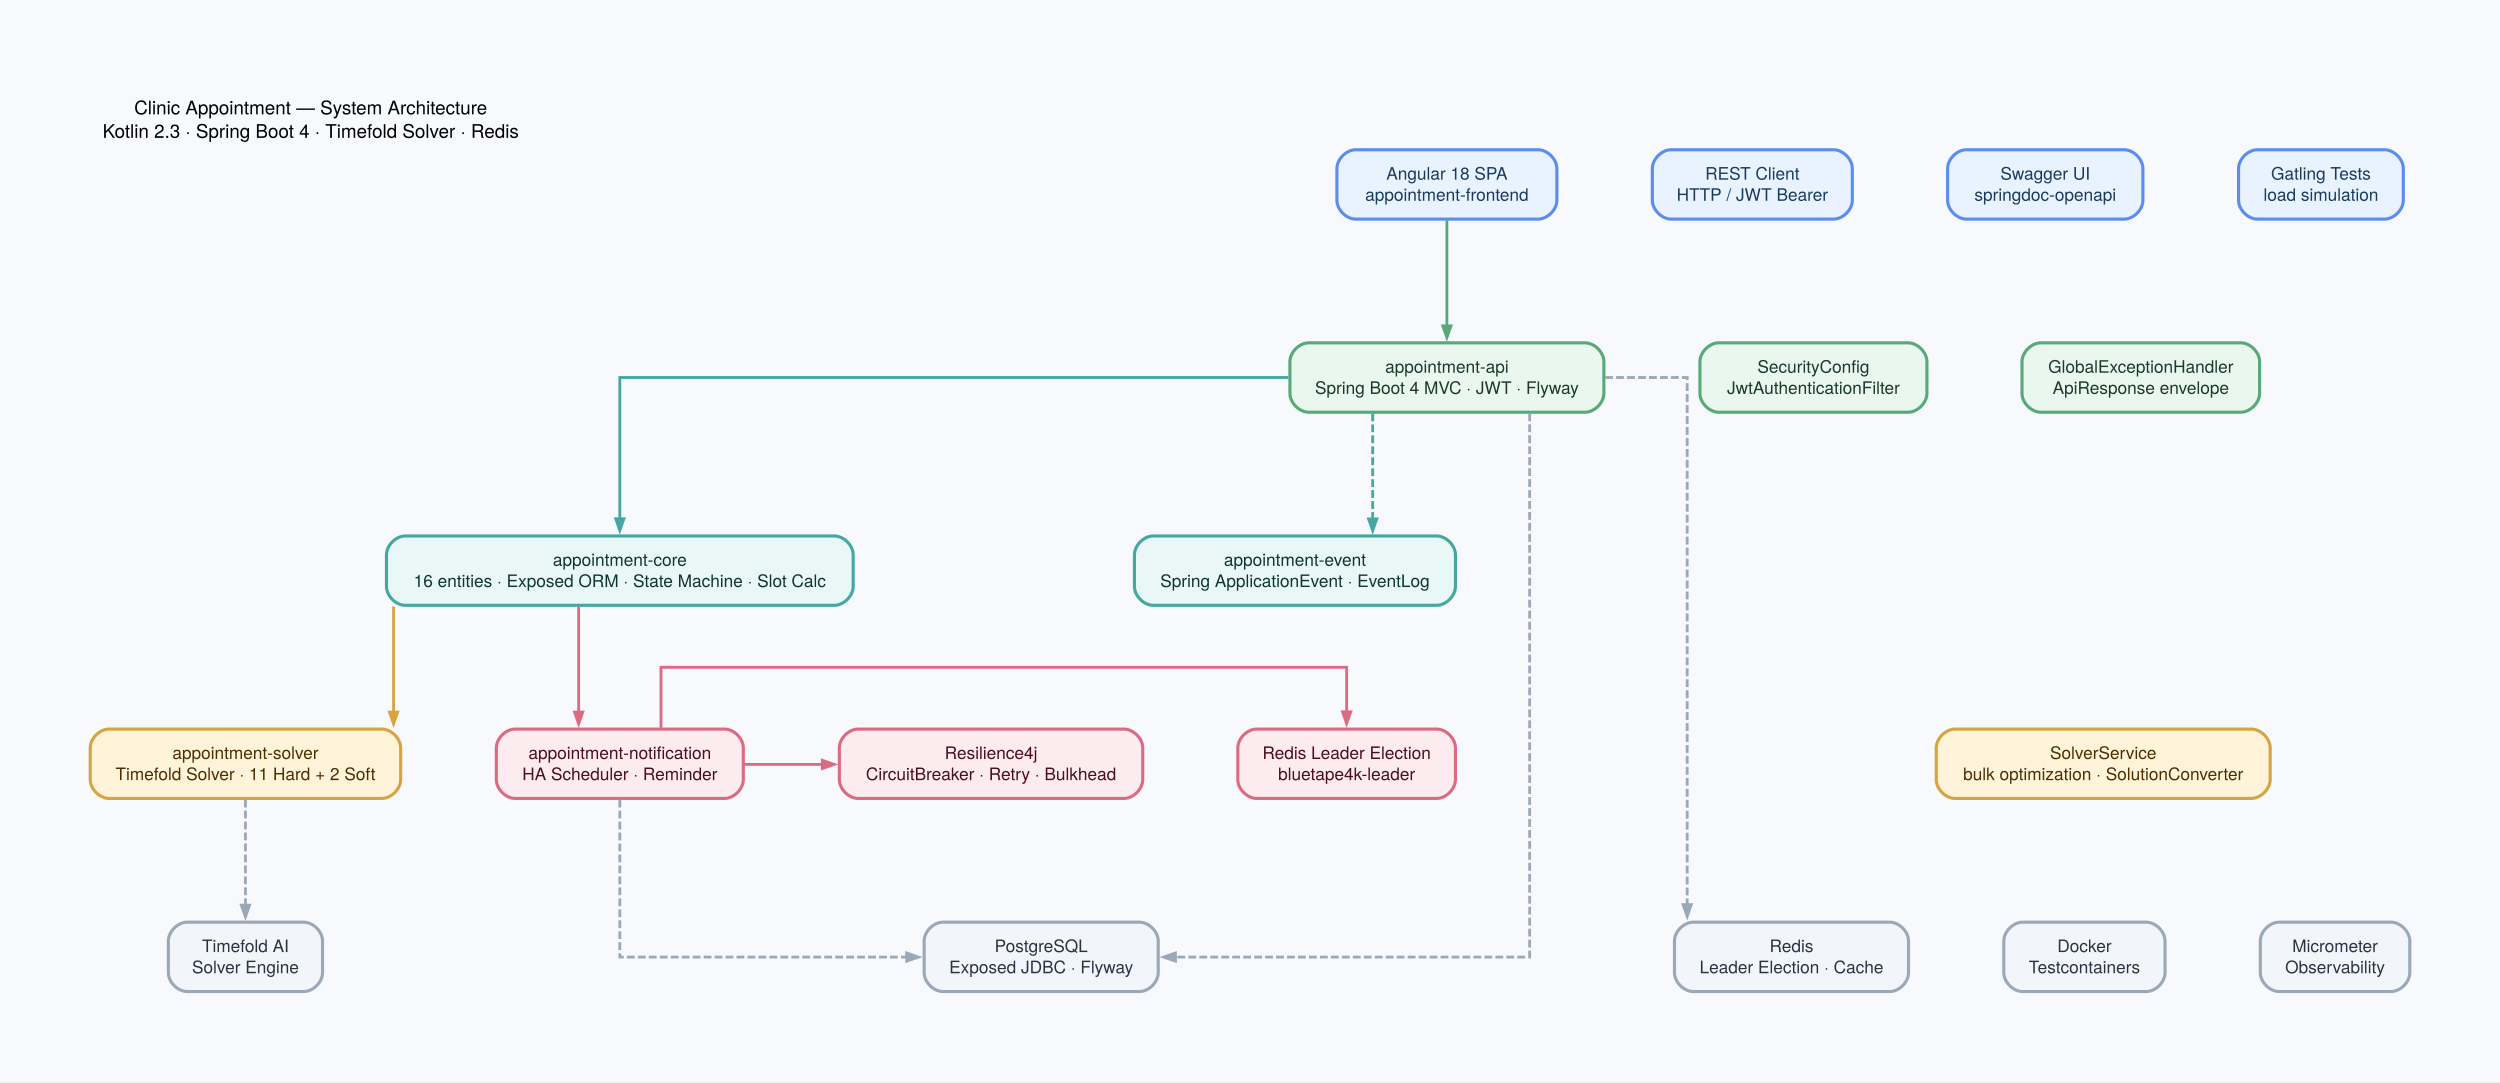
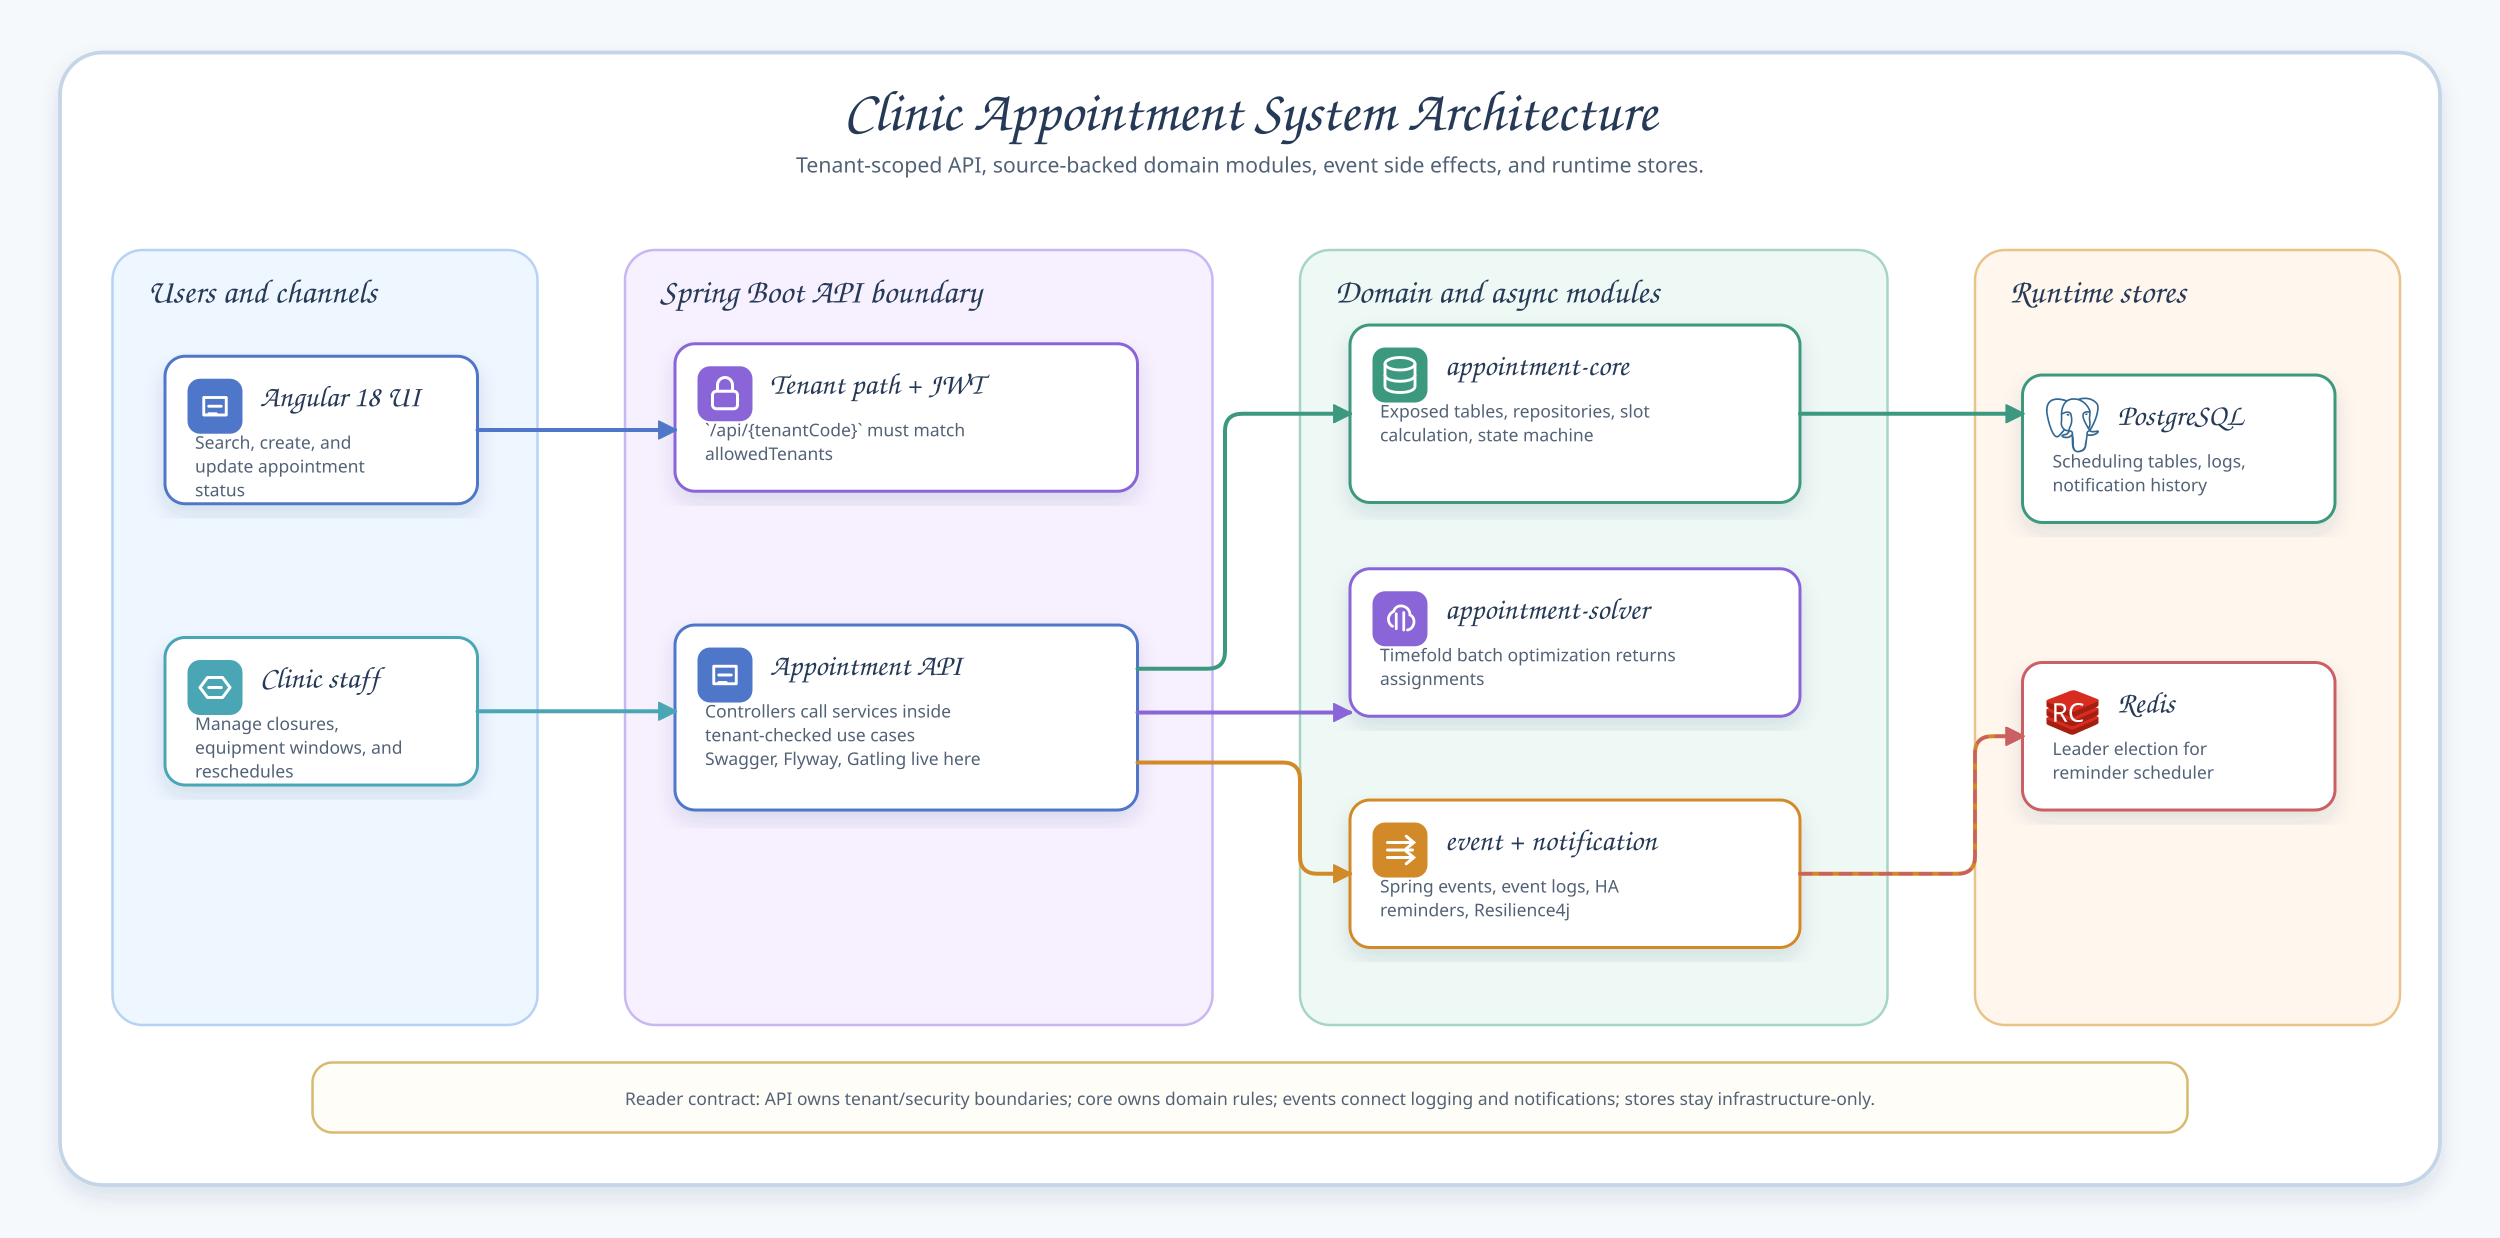
- <svg xmlns="http://www.w3.org/2000/svg" width="1596pt" height="691pt" viewBox="0.00 0.00 1596.00 691.00">
-   <g id="graph0" class="graph" transform="scale(1 1) rotate(0) translate(57.6 633)">
-     <polygon fill="#f7f9fc" stroke="none" points="-57.6,57.6 -57.6,-633 1538.4,-633 1538.4,57.6 -57.6,57.6" />
-     <text xml:space="preserve" text-anchor="middle" x="140.75" y="-560" font-family="Helvetica Neue" font-size="12.00">Clinic Appointment — System Architecture</text>
-     <text xml:space="preserve" text-anchor="middle" x="140.75" y="-545" font-family="Helvetica Neue" font-size="12.00">Kotlin 2.3 · Spring Boot 4 · Timefold Solver · Redis</text>
-     <g id="node1" class="node">
-       <path fill="#e8f3ff" stroke="#5b8def" stroke-width="2" d="M924.31,-537.4C924.31,-537.4 807.88,-537.4 807.88,-537.4 801.88,-537.4 795.88,-531.4 795.88,-525.4 795.88,-525.4 795.88,-505.12 795.88,-505.12 795.88,-499.12 801.88,-493.12 807.88,-493.12 807.88,-493.12 924.31,-493.12 924.31,-493.12 930.31,-493.12 936.31,-499.12 936.31,-505.12 936.31,-505.12 936.31,-525.4 936.31,-525.4 936.31,-531.4 930.31,-537.4 924.31,-537.4" />
-       <text xml:space="preserve" text-anchor="middle" x="866.09" y="-518.31" font-family="Helvetica Neue" font-size="11.00" fill="#1a3a5c">Angular 18 SPA</text>
-       <text xml:space="preserve" text-anchor="middle" x="866.09" y="-504.81" font-family="Helvetica Neue" font-size="11.00" fill="#1a3a5c">appointment-frontend</text>
-     </g>
-     <g id="node5" class="node">
-       <path fill="#eaf7ef" stroke="#58a978" stroke-width="2" d="M954.31,-414.12C954.31,-414.12 777.88,-414.12 777.88,-414.12 771.88,-414.12 765.88,-408.12 765.88,-402.12 765.88,-402.12 765.88,-381.84 765.88,-381.84 765.88,-375.84 771.88,-369.84 777.88,-369.84 777.88,-369.84 954.31,-369.84 954.31,-369.84 960.31,-369.84 966.31,-375.84 966.31,-381.84 966.31,-381.84 966.31,-402.12 966.31,-402.12 966.31,-408.12 960.31,-414.12 954.31,-414.12" />
-       <text xml:space="preserve" text-anchor="middle" x="866.09" y="-395.03" font-family="Helvetica Neue" font-size="11.00" fill="#1a3a26">appointment-api</text>
-       <text xml:space="preserve" text-anchor="middle" x="866.09" y="-381.53" font-family="Helvetica Neue" font-size="11.00" fill="#1a3a26">Spring Boot 4 MVC · JWT · Flyway</text>
-     </g>
-     <g id="edge1" class="edge">
-       <path fill="none" stroke="#58a978" stroke-width="1.8" d="M866.09,-492.36C866.09,-492.36 866.09,-424.98 866.09,-424.98" />
-       <polygon fill="#58a978" stroke="#58a978" stroke-width="1.8" points="868.72,-424.98 866.09,-417.48 863.47,-424.98 868.72,-424.98" />
-     </g>
-     <g id="node2" class="node">
-       <path fill="#e8f3ff" stroke="#5b8def" stroke-width="2" d="M1112.93,-537.4C1112.93,-537.4 1009.25,-537.4 1009.25,-537.4 1003.25,-537.4 997.25,-531.4 997.25,-525.4 997.25,-525.4 997.25,-505.12 997.25,-505.12 997.25,-499.12 1003.25,-493.12 1009.25,-493.12 1009.25,-493.12 1112.93,-493.12 1112.93,-493.12 1118.93,-493.12 1124.93,-499.12 1124.93,-505.12 1124.93,-505.12 1124.93,-525.4 1124.93,-525.4 1124.93,-531.4 1118.93,-537.4 1112.93,-537.4" />
-       <text xml:space="preserve" text-anchor="middle" x="1061.09" y="-518.31" font-family="Helvetica Neue" font-size="11.00" fill="#1a3a5c">REST Client</text>
-       <text xml:space="preserve" text-anchor="middle" x="1061.09" y="-504.81" font-family="Helvetica Neue" font-size="11.00" fill="#1a3a5c">HTTP / JWT Bearer</text>
-     </g>
-     <g id="node3" class="node">
-       <path fill="#e8f3ff" stroke="#5b8def" stroke-width="2" d="M1298.43,-537.4C1298.43,-537.4 1197.75,-537.4 1197.75,-537.4 1191.75,-537.4 1185.75,-531.4 1185.75,-525.4 1185.75,-525.4 1185.75,-505.12 1185.75,-505.12 1185.75,-499.12 1191.75,-493.12 1197.75,-493.12 1197.75,-493.12 1298.43,-493.12 1298.43,-493.12 1304.43,-493.12 1310.43,-499.12 1310.43,-505.12 1310.43,-505.12 1310.43,-525.4 1310.43,-525.4 1310.43,-531.4 1304.43,-537.4 1298.43,-537.4" />
-       <text xml:space="preserve" text-anchor="middle" x="1248.09" y="-518.31" font-family="Helvetica Neue" font-size="11.00" fill="#1a3a5c">Swagger UI</text>
-       <text xml:space="preserve" text-anchor="middle" x="1248.09" y="-504.81" font-family="Helvetica Neue" font-size="11.00" fill="#1a3a5c">springdoc-openapi</text>
-     </g>
-     <g id="node4" class="node">
-       <path fill="#e8f3ff" stroke="#5b8def" stroke-width="2" d="M1464.68,-537.4C1464.68,-537.4 1383.5,-537.4 1383.5,-537.4 1377.5,-537.4 1371.5,-531.4 1371.5,-525.4 1371.5,-525.4 1371.5,-505.12 1371.5,-505.12 1371.5,-499.12 1377.5,-493.12 1383.5,-493.12 1383.5,-493.12 1464.68,-493.12 1464.68,-493.12 1470.68,-493.12 1476.68,-499.12 1476.68,-505.12 1476.68,-505.12 1476.68,-525.4 1476.68,-525.4 1476.68,-531.4 1470.68,-537.4 1464.68,-537.4" />
-       <text xml:space="preserve" text-anchor="middle" x="1424.09" y="-518.31" font-family="Helvetica Neue" font-size="11.00" fill="#1a3a5c">Gatling Tests</text>
-       <text xml:space="preserve" text-anchor="middle" x="1424.09" y="-504.81" font-family="Helvetica Neue" font-size="11.00" fill="#1a3a5c">load simulation</text>
-     </g>
-     <g id="node8" class="node">
-       <path fill="#e9f7f6" stroke="#45a7a1" stroke-width="2" d="M475.06,-290.84C475.06,-290.84 201.12,-290.84 201.12,-290.84 195.12,-290.84 189.13,-284.84 189.13,-278.84 189.13,-278.84 189.13,-258.56 189.13,-258.56 189.13,-252.56 195.13,-246.56 201.13,-246.56 201.13,-246.56 475.06,-246.56 475.06,-246.56 481.06,-246.56 487.06,-252.56 487.06,-258.56 487.06,-258.56 487.06,-278.84 487.06,-278.84 487.06,-284.84 481.06,-290.84 475.06,-290.84" />
-       <text xml:space="preserve" text-anchor="middle" x="338.09" y="-271.75" font-family="Helvetica Neue" font-size="11.00" fill="#0e3533">appointment-core</text>
-       <text xml:space="preserve" text-anchor="middle" x="338.09" y="-258.25" font-family="Helvetica Neue" font-size="11.00" fill="#0e3533">16 entities · Exposed ORM · State Machine · Slot Calc</text>
-     </g>
-     <g id="edge2" class="edge">
-       <path fill="none" stroke="#45a7a1" stroke-width="1.8" d="M764.91,-392C611.6,-392 338.09,-392 338.09,-392 338.09,-392 338.09,-301.83 338.09,-301.83" />
-       <polygon fill="#45a7a1" stroke="#45a7a1" stroke-width="1.8" points="340.72,-301.83 338.09,-294.33 335.47,-301.83 340.72,-301.83" />
-     </g>
-     <g id="node9" class="node">
-       <path fill="#e9f7f6" stroke="#45a7a1" stroke-width="2" d="M859.56,-290.84C859.56,-290.84 678.62,-290.84 678.62,-290.84 672.62,-290.84 666.62,-284.84 666.62,-278.84 666.62,-278.84 666.62,-258.56 666.62,-258.56 666.62,-252.56 672.62,-246.56 678.62,-246.56 678.62,-246.56 859.56,-246.56 859.56,-246.56 865.56,-246.56 871.56,-252.56 871.56,-258.56 871.56,-258.56 871.56,-278.84 871.56,-278.84 871.56,-284.84 865.56,-290.84 859.56,-290.84" />
-       <text xml:space="preserve" text-anchor="middle" x="769.09" y="-271.75" font-family="Helvetica Neue" font-size="11.00" fill="#0e3533">appointment-event</text>
-       <text xml:space="preserve" text-anchor="middle" x="769.09" y="-258.25" font-family="Helvetica Neue" font-size="11.00" fill="#0e3533">Spring ApplicationEvent · EventLog</text>
-     </g>
-     <g id="edge3" class="edge">
-       <path fill="none" stroke="#45a7a1" stroke-width="1.8" stroke-dasharray="5,2" d="M818.72,-369.08C818.72,-369.08 818.72,-301.7 818.72,-301.7" />
-       <polygon fill="#45a7a1" stroke="#45a7a1" stroke-width="1.8" points="821.34,-301.7 818.72,-294.2 816.09,-301.7 821.34,-301.7" />
-     </g>
-     <g id="node15" class="node">
-       <path fill="#f2f5f9" stroke="#9aa8b8" stroke-width="2" d="M669.81,-44.28C669.81,-44.28 544.38,-44.28 544.38,-44.28 538.38,-44.28 532.38,-38.28 532.38,-32.28 532.38,-32.28 532.38,-12 532.38,-12 532.38,-6 538.38,0 544.38,0 544.38,0 669.81,0 669.81,0 675.81,0 681.81,-6 681.81,-12 681.81,-12 681.81,-32.28 681.81,-32.28 681.81,-38.28 675.81,-44.28 669.81,-44.28" />
-       <text xml:space="preserve" text-anchor="middle" x="607.09" y="-25.19" font-family="Helvetica Neue" font-size="11.00" fill="#2a3340">PostgreSQL</text>
-       <text xml:space="preserve" text-anchor="middle" x="607.09" y="-11.69" font-family="Helvetica Neue" font-size="11.00" fill="#2a3340">Exposed JDBC · Flyway</text>
-     </g>
-     <g id="edge8" class="edge">
-       <path fill="none" stroke="#9aa8b8" stroke-width="1.8" stroke-dasharray="5,2" d="M918.93,-369.12C918.93,-288.45 918.93,-22 918.93,-22 918.93,-22 692.8,-22 692.8,-22" />
-       <polygon fill="#9aa8b8" stroke="#9aa8b8" stroke-width="1.8" points="692.8,-19.38 685.3,-22 692.8,-24.63 692.8,-19.38" />
-     </g>
-     <g id="node16" class="node">
-       <path fill="#f2f5f9" stroke="#9aa8b8" stroke-width="2" d="M1148.81,-44.28C1148.81,-44.28 1023.38,-44.28 1023.38,-44.28 1017.38,-44.28 1011.38,-38.28 1011.38,-32.28 1011.38,-32.28 1011.38,-12 1011.38,-12 1011.38,-6 1017.38,0 1023.38,0 1023.38,0 1148.81,0 1148.81,0 1154.81,0 1160.81,-6 1160.81,-12 1160.81,-12 1160.81,-32.28 1160.81,-32.28 1160.81,-38.28 1154.81,-44.28 1148.81,-44.28" />
-       <text xml:space="preserve" text-anchor="middle" x="1086.09" y="-25.19" font-family="Helvetica Neue" font-size="11.00" fill="#2a3340">Redis</text>
-       <text xml:space="preserve" text-anchor="middle" x="1086.09" y="-11.69" font-family="Helvetica Neue" font-size="11.00" fill="#2a3340">Leader Election · Cache</text>
-     </g>
-     <g id="edge9" class="edge">
-       <path fill="none" stroke="#9aa8b8" stroke-width="1.8" stroke-dasharray="5,2" d="M967.13,-392C995.86,-392 1019.5,-392 1019.5,-392 1019.5,-392 1019.5,-55.5 1019.5,-55.5" />
-       <polygon fill="#9aa8b8" stroke="#9aa8b8" stroke-width="1.8" points="1022.13,-55.5 1019.5,-48 1016.88,-55.5 1022.13,-55.5" />
-     </g>
-     <g id="node6" class="node">
-       <path fill="#eaf7ef" stroke="#58a978" stroke-width="2" d="M1160.56,-414.12C1160.56,-414.12 1039.63,-414.12 1039.63,-414.12 1033.63,-414.12 1027.63,-408.12 1027.63,-402.12 1027.63,-402.12 1027.63,-381.84 1027.63,-381.84 1027.63,-375.84 1033.63,-369.84 1039.63,-369.84 1039.63,-369.84 1160.56,-369.84 1160.56,-369.84 1166.56,-369.84 1172.56,-375.84 1172.56,-381.84 1172.56,-381.84 1172.56,-402.12 1172.56,-402.12 1172.56,-408.12 1166.56,-414.12 1160.56,-414.12" />
-       <text xml:space="preserve" text-anchor="middle" x="1100.09" y="-395.03" font-family="Helvetica Neue" font-size="11.00" fill="#1a3a26">SecurityConfig</text>
-       <text xml:space="preserve" text-anchor="middle" x="1100.09" y="-381.53" font-family="Helvetica Neue" font-size="11.00" fill="#1a3a26">JwtAuthenticationFilter</text>
-     </g>
-     <g id="node7" class="node">
-       <path fill="#eaf7ef" stroke="#58a978" stroke-width="2" d="M1372.93,-414.12C1372.93,-414.12 1245.25,-414.12 1245.25,-414.12 1239.25,-414.12 1233.25,-408.12 1233.25,-402.12 1233.25,-402.12 1233.25,-381.84 1233.25,-381.84 1233.25,-375.84 1239.25,-369.84 1245.25,-369.84 1245.25,-369.84 1372.93,-369.84 1372.93,-369.84 1378.93,-369.84 1384.93,-375.84 1384.93,-381.84 1384.93,-381.84 1384.93,-402.12 1384.93,-402.12 1384.93,-408.12 1378.93,-414.12 1372.93,-414.12" />
-       <text xml:space="preserve" text-anchor="middle" x="1309.09" y="-395.03" font-family="Helvetica Neue" font-size="11.00" fill="#1a3a26">GlobalExceptionHandler</text>
-       <text xml:space="preserve" text-anchor="middle" x="1309.09" y="-381.53" font-family="Helvetica Neue" font-size="11.00" fill="#1a3a26">ApiResponse envelope</text>
-     </g>
-     <g id="node10" class="node">
-       <path fill="#fff3d9" stroke="#d6a441" stroke-width="2" d="M186.18,-167.56C186.18,-167.56 12,-167.56 12,-167.56 6,-167.56 0,-161.56 0,-155.56 0,-155.56 0,-135.28 0,-135.28 0,-129.28 6,-123.28 12,-123.28 12,-123.28 186.18,-123.28 186.18,-123.28 192.18,-123.28 198.18,-129.28 198.18,-135.28 198.18,-135.28 198.18,-155.56 198.18,-155.56 198.18,-161.56 192.18,-167.56 186.18,-167.56" />
-       <text xml:space="preserve" text-anchor="middle" x="99.09" y="-148.47" font-family="Helvetica Neue" font-size="11.00" fill="#4a3000">appointment-solver</text>
-       <text xml:space="preserve" text-anchor="middle" x="99.09" y="-134.97" font-family="Helvetica Neue" font-size="11.00" fill="#4a3000">Timefold Solver · 11 Hard + 2 Soft</text>
-     </g>
-     <g id="edge4" class="edge">
-       <path fill="none" stroke="#d6a441" stroke-width="1.8" d="M193.65,-245.8C193.65,-245.8 193.65,-178.42 193.65,-178.42" />
-       <polygon fill="#d6a441" stroke="#d6a441" stroke-width="1.8" points="196.28,-178.42 193.65,-170.92 191.03,-178.42 196.28,-178.42" />
-     </g>
-     <g id="node12" class="node">
-       <path fill="#fdecef" stroke="#dc6b82" stroke-width="2" d="M404.93,-167.56C404.93,-167.56 271.25,-167.56 271.25,-167.56 265.25,-167.56 259.25,-161.56 259.25,-155.56 259.25,-155.56 259.25,-135.28 259.25,-135.28 259.25,-129.28 265.25,-123.28 271.25,-123.28 271.25,-123.28 404.93,-123.28 404.93,-123.28 410.93,-123.28 416.93,-129.28 416.93,-135.28 416.93,-135.28 416.93,-155.56 416.93,-155.56 416.93,-161.56 410.93,-167.56 404.93,-167.56" />
-       <text xml:space="preserve" text-anchor="middle" x="338.09" y="-148.47" font-family="Helvetica Neue" font-size="11.00" fill="#4a0e1c">appointment-notification</text>
-       <text xml:space="preserve" text-anchor="middle" x="338.09" y="-134.97" font-family="Helvetica Neue" font-size="11.00" fill="#4a0e1c">HA Scheduler · Reminder</text>
-     </g>
-     <g id="edge5" class="edge">
-       <path fill="none" stroke="#dc6b82" stroke-width="1.8" d="M311.81,-245.8C311.81,-245.8 311.81,-178.42 311.81,-178.42" />
-       <polygon fill="#dc6b82" stroke="#dc6b82" stroke-width="1.8" points="314.44,-178.42 311.81,-170.92 309.19,-178.42 314.44,-178.42" />
-     </g>
-     <g id="node19" class="node">
-       <path fill="#f2f5f9" stroke="#9aa8b8" stroke-width="2" d="M136.31,-44.28C136.31,-44.28 61.88,-44.28 61.88,-44.28 55.88,-44.28 49.88,-38.28 49.88,-32.28 49.88,-32.28 49.88,-12 49.88,-12 49.88,-6 55.88,0 61.88,0 61.88,0 136.31,0 136.31,0 142.31,0 148.31,-6 148.31,-12 148.31,-12 148.31,-32.28 148.31,-32.28 148.31,-38.28 142.31,-44.28 136.31,-44.28" />
-       <text xml:space="preserve" text-anchor="middle" x="99.09" y="-25.19" font-family="Helvetica Neue" font-size="11.00" fill="#2a3340">Timefold AI</text>
-       <text xml:space="preserve" text-anchor="middle" x="99.09" y="-11.69" font-family="Helvetica Neue" font-size="11.00" fill="#2a3340">Solver Engine</text>
-     </g>
-     <g id="edge11" class="edge">
-       <path fill="none" stroke="#9aa8b8" stroke-width="1.8" stroke-dasharray="5,2" d="M99.09,-122.52C99.09,-122.52 99.09,-55.14 99.09,-55.14" />
-       <polygon fill="#9aa8b8" stroke="#9aa8b8" stroke-width="1.8" points="101.72,-55.14 99.09,-47.64 96.47,-55.14 101.72,-55.14" />
-     </g>
-     <g id="node11" class="node">
-       <path fill="#fff3d9" stroke="#d6a441" stroke-width="2" d="M1379.68,-167.56C1379.68,-167.56 1190.5,-167.56 1190.5,-167.56 1184.5,-167.56 1178.5,-161.56 1178.5,-155.56 1178.5,-155.56 1178.5,-135.28 1178.5,-135.28 1178.5,-129.28 1184.5,-123.28 1190.5,-123.28 1190.5,-123.28 1379.68,-123.28 1379.68,-123.28 1385.68,-123.28 1391.68,-129.28 1391.68,-135.28 1391.68,-135.28 1391.68,-155.56 1391.68,-155.56 1391.68,-161.56 1385.68,-167.56 1379.68,-167.56" />
-       <text xml:space="preserve" text-anchor="middle" x="1285.09" y="-148.47" font-family="Helvetica Neue" font-size="11.00" fill="#4a3000">SolverService</text>
-       <text xml:space="preserve" text-anchor="middle" x="1285.09" y="-134.97" font-family="Helvetica Neue" font-size="11.00" fill="#4a3000">bulk optimization · SolutionConverter</text>
-     </g>
-     <g id="node13" class="node">
-       <path fill="#fdecef" stroke="#dc6b82" stroke-width="2" d="M859.56,-167.56C859.56,-167.56 744.62,-167.56 744.62,-167.56 738.62,-167.56 732.62,-161.56 732.62,-155.56 732.62,-155.56 732.62,-135.28 732.62,-135.28 732.62,-129.28 738.62,-123.28 744.62,-123.28 744.62,-123.28 859.56,-123.28 859.56,-123.28 865.56,-123.28 871.56,-129.28 871.56,-135.28 871.56,-135.28 871.56,-155.56 871.56,-155.56 871.56,-161.56 865.56,-167.56 859.56,-167.56" />
-       <text xml:space="preserve" text-anchor="middle" x="802.09" y="-148.47" font-family="Helvetica Neue" font-size="11.00" fill="#4a0e1c">Redis Leader Election</text>
-       <text xml:space="preserve" text-anchor="middle" x="802.09" y="-134.97" font-family="Helvetica Neue" font-size="11.00" fill="#4a0e1c">bluetape4k-leader</text>
-     </g>
-     <g id="edge6" class="edge">
-       <path fill="none" stroke="#dc6b82" stroke-width="1.8" d="M364.37,-168.35C364.37,-185.86 364.37,-207 364.37,-207 364.37,-207 802.09,-207 802.09,-207 802.09,-207 802.09,-178.57 802.09,-178.57" />
-       <polygon fill="#dc6b82" stroke="#dc6b82" stroke-width="1.8" points="804.72,-178.57 802.09,-171.07 799.47,-178.57 804.72,-178.57" />
-     </g>
-     <g id="node14" class="node">
-       <path fill="#fdecef" stroke="#dc6b82" stroke-width="2" d="M659.93,-167.56C659.93,-167.56 490.25,-167.56 490.25,-167.56 484.25,-167.56 478.25,-161.56 478.25,-155.56 478.25,-155.56 478.25,-135.28 478.25,-135.28 478.25,-129.28 484.25,-123.28 490.25,-123.28 490.25,-123.28 659.93,-123.28 659.93,-123.28 665.93,-123.28 671.93,-129.28 671.93,-135.28 671.93,-135.28 671.93,-155.56 671.93,-155.56 671.93,-161.56 665.93,-167.56 659.93,-167.56" />
-       <text xml:space="preserve" text-anchor="middle" x="575.09" y="-148.47" font-family="Helvetica Neue" font-size="11.00" fill="#4a0e1c">Resilience4j</text>
-       <text xml:space="preserve" text-anchor="middle" x="575.09" y="-134.97" font-family="Helvetica Neue" font-size="11.00" fill="#4a0e1c">CircuitBreaker · Retry · Bulkhead</text>
-     </g>
-     <g id="edge7" class="edge">
-       <path fill="none" stroke="#dc6b82" stroke-width="1.8" d="M417.67,-145C417.67,-145 467.39,-145 467.39,-145" />
-       <polygon fill="#dc6b82" stroke="#dc6b82" stroke-width="1.8" points="467.39,-147.63 474.89,-145 467.39,-142.38 467.39,-147.63" />
-     </g>
-     <g id="edge10" class="edge">
-       <path fill="none" stroke="#9aa8b8" stroke-width="1.8" stroke-dasharray="5,2" d="M338.09,-122.49C338.09,-86.8 338.09,-22 338.09,-22 338.09,-22 521.22,-22 521.22,-22" />
-       <polygon fill="#9aa8b8" stroke="#9aa8b8" stroke-width="1.8" points="521.22,-24.63 528.72,-22 521.22,-19.38 521.22,-24.63" />
-     </g>
-     <g id="node17" class="node">
-       <path fill="#f2f5f9" stroke="#9aa8b8" stroke-width="2" d="M1312.56,-44.28C1312.56,-44.28 1233.63,-44.28 1233.63,-44.28 1227.63,-44.28 1221.63,-38.28 1221.63,-32.28 1221.63,-32.28 1221.63,-12 1221.63,-12 1221.63,-6 1227.63,0 1233.63,0 1233.63,0 1312.56,0 1312.56,0 1318.56,0 1324.56,-6 1324.56,-12 1324.56,-12 1324.56,-32.28 1324.56,-32.28 1324.56,-38.28 1318.56,-44.28 1312.56,-44.28" />
-       <text xml:space="preserve" text-anchor="middle" x="1273.09" y="-25.19" font-family="Helvetica Neue" font-size="11.00" fill="#2a3340">Docker</text>
-       <text xml:space="preserve" text-anchor="middle" x="1273.09" y="-11.69" font-family="Helvetica Neue" font-size="11.00" fill="#2a3340">Testcontainers</text>
-     </g>
-     <g id="node18" class="node">
-       <path fill="#f2f5f9" stroke="#9aa8b8" stroke-width="2" d="M1468.81,-44.28C1468.81,-44.28 1397.38,-44.28 1397.38,-44.28 1391.38,-44.28 1385.38,-38.28 1385.38,-32.28 1385.38,-32.28 1385.38,-12 1385.38,-12 1385.38,-6 1391.38,0 1397.38,0 1397.38,0 1468.81,0 1468.81,0 1474.81,0 1480.81,-6 1480.81,-12 1480.81,-12 1480.81,-32.28 1480.81,-32.28 1480.81,-38.28 1474.81,-44.28 1468.81,-44.28" />
-       <text xml:space="preserve" text-anchor="middle" x="1433.09" y="-25.19" font-family="Helvetica Neue" font-size="11.00" fill="#2a3340">Micrometer</text>
-       <text xml:space="preserve" text-anchor="middle" x="1433.09" y="-11.69" font-family="Helvetica Neue" font-size="11.00" fill="#2a3340">Observability</text>
-     </g>
-   </g>
+ <svg xmlns="http://www.w3.org/2000/svg" width="2000" height="990" viewBox="0 0 2000 990" role="img" aria-label="Clinic Appointment System Architecture">
+   <defs>
+     <filter id="shadow" x="-10%" y="-10%" width="120%" height="120%">
+       <feDropShadow dx="0" dy="8" stdDeviation="8" flood-color="#27415f" flood-opacity="0.12" />
+     </filter>
+     <marker id="arrow-blue" markerWidth="15" markerHeight="15" refX="13.5" refY="7.5" orient="auto" markerUnits="userSpaceOnUse">
+       <path d="M 0 0 L 15 7.5 L 0 15 Z" fill="#4f77c9" stroke="#4f77c9" />
+     </marker>
+     <marker id="arrow-cyan" markerWidth="15" markerHeight="15" refX="13.5" refY="7.5" orient="auto" markerUnits="userSpaceOnUse">
+       <path d="M 0 0 L 15 7.5 L 0 15 Z" fill="#4aa6b5" stroke="#4aa6b5" />
+     </marker>
+     <marker id="arrow-teal" markerWidth="15" markerHeight="15" refX="13.5" refY="7.5" orient="auto" markerUnits="userSpaceOnUse">
+       <path d="M 0 0 L 15 7.5 L 0 15 Z" fill="#2f9f93" stroke="#2f9f93" />
+     </marker>
+     <marker id="arrow-green" markerWidth="15" markerHeight="15" refX="13.5" refY="7.5" orient="auto" markerUnits="userSpaceOnUse">
+       <path d="M 0 0 L 15 7.5 L 0 15 Z" fill="#3c987e" stroke="#3c987e" />
+     </marker>
+     <marker id="arrow-amber" markerWidth="15" markerHeight="15" refX="13.5" refY="7.5" orient="auto" markerUnits="userSpaceOnUse">
+       <path d="M 0 0 L 15 7.5 L 0 15 Z" fill="#d28a28" stroke="#d28a28" />
+     </marker>
+     <marker id="arrow-orange" markerWidth="15" markerHeight="15" refX="13.5" refY="7.5" orient="auto" markerUnits="userSpaceOnUse">
+       <path d="M 0 0 L 15 7.5 L 0 15 Z" fill="#d9823b" stroke="#d9823b" />
+     </marker>
+     <marker id="arrow-pink" markerWidth="15" markerHeight="15" refX="13.5" refY="7.5" orient="auto" markerUnits="userSpaceOnUse">
+       <path d="M 0 0 L 15 7.5 L 0 15 Z" fill="#d85f8d" stroke="#d85f8d" />
+     </marker>
+     <marker id="arrow-purple" markerWidth="15" markerHeight="15" refX="13.5" refY="7.5" orient="auto" markerUnits="userSpaceOnUse">
+       <path d="M 0 0 L 15 7.5 L 0 15 Z" fill="#8a65d8" stroke="#8a65d8" />
+     </marker>
+     <marker id="arrow-red" markerWidth="15" markerHeight="15" refX="13.5" refY="7.5" orient="auto" markerUnits="userSpaceOnUse">
+       <path d="M 0 0 L 15 7.5 L 0 15 Z" fill="#ca5f66" stroke="#ca5f66" />
+     </marker>
+     <marker id="arrow-slate" markerWidth="15" markerHeight="15" refX="13.5" refY="7.5" orient="auto" markerUnits="userSpaceOnUse">
+       <path d="M 0 0 L 15 7.5 L 0 15 Z" fill="#718096" stroke="#718096" />
+     </marker>
+     <style>
+     svg{font-family:"Comic Mono","Comic Sans MS",ui-sans-serif,system-ui,sans-serif}
+     .canvas{fill:#f6f9fc}.frame{fill:#ffffff;stroke:#c4d5e8;stroke-width:3;filter:url(#shadow)}
+     .title,.panel-title,.card-title,.state-title{font-family:"Architects Daughter","Comic Sans MS",cursive;fill:#263a57}
+     .title{font-size:46px}.subtitle{font-size:17px;fill:#526276}.panel-title{font-size:27px}.card-title{font-size:24px}.state-title{font-size:22px}
+     .detail,.small,.pill-text,.route-label,.footer{font-family:"Comic Mono","Comic Sans MS",ui-sans-serif,system-ui,sans-serif;fill:#526276}
+     .detail{font-size:14px}.small{font-size:12px}.pill-text{font-size:13px}.route-label{font-size:13px}.footer{font-size:14px}
+     .panel{stroke-width:2}.card{stroke-width:2.4;filter:url(#shadow)}.pill{stroke-width:1.8}.route{fill:none;stroke-linecap:round;stroke-linejoin:round}
+     .lifeline{stroke:#b7c8dc;stroke-width:2;stroke-dasharray:8 8}.message{fill:none;stroke-width:3;stroke-linecap:round}.note{fill:#fffdf7;stroke:#d7b970;stroke-width:2}
+     .table{stroke-width:2.2;filter:url(#shadow)}.table-head{font-family:"Architects Daughter";font-size:21px;fill:#263a57}.row{font-size:12.5px;fill:#526276}
+   </style>
+   </defs>
+   <rect class="canvas" width="2000" height="990" />
+   <rect class="frame" x="48" y="42" width="1904" height="906" rx="34" />
+   <text class="title" x="1000" y="104" text-anchor="middle">Clinic Appointment System Architecture</text>
+   <text class="subtitle" x="1000" y="138" text-anchor="middle">Tenant-scoped API, source-backed domain modules, event side effects, and runtime stores.</text>
+   <rect class="panel" x="90" y="200" width="340" height="620" rx="24" fill="#eef6ff" stroke="#b7d2f4" />
+   <text class="panel-title" x="118" y="242">Users and channels</text>
+   <rect class="panel" x="500" y="200" width="470" height="620" rx="24" fill="#f7f0ff" stroke="#c9b7f4" />
+   <text class="panel-title" x="528" y="242">Spring Boot API boundary</text>
+   <rect class="panel" x="1040" y="200" width="470" height="620" rx="24" fill="#eef9f5" stroke="#a7d5c5" />
+   <text class="panel-title" x="1068" y="242">Domain and async modules</text>
+   <rect class="panel" x="1580" y="200" width="340" height="620" rx="24" fill="#fff7ed" stroke="#eac38a" />
+   <text class="panel-title" x="1608" y="242">Runtime stores</text>
+   <g id="frontend">
+     <rect class="card" x="132" y="285" width="250" height="118" rx="16" fill="#fff" stroke="#4f77c9" />
+     <g transform="translate(150 303)">
+       <rect width="44" height="44" rx="10" fill="#4f77c9" />
+       <g fill="none" stroke="#fff" stroke-width="2.3" stroke-linecap="round" stroke-linejoin="round">
+         <path d="M13 15h18v14H13z" />
+         <path d="M17 22h10M17 28h6" />
+       </g>
+     </g>
+     <text class="card-title" x="208" y="325">Angular 18 UI</text>
+     <text class="detail" x="156" y="359" text-anchor="start">
+       <tspan x="156" dy="0">Search, create, and</tspan>
+       <tspan x="156" dy="19">update appointment</tspan>
+       <tspan x="156" dy="19">status</tspan>
+     </text>
+   </g>
+   <g id="admin">
+     <rect class="card" x="132" y="510" width="250" height="118" rx="16" fill="#fff" stroke="#4aa6b5" />
+     <g transform="translate(150 528)">
+       <rect width="44" height="44" rx="10" fill="#4aa6b5" />
+       <g fill="none" stroke="#fff" stroke-width="2.4" stroke-linecap="round" stroke-linejoin="round">
+         <path d="M16 14h12l6 8-6 8H16l-6-8z" />
+         <path d="M17 22h10" />
+       </g>
+     </g>
+     <text class="card-title" x="208" y="550">Clinic staff</text>
+     <text class="detail" x="156" y="584" text-anchor="start">
+       <tspan x="156" dy="0">Manage closures,</tspan>
+       <tspan x="156" dy="19">equipment windows, and</tspan>
+       <tspan x="156" dy="19">reschedules</tspan>
+     </text>
+   </g>
+   <g id="tenant">
+     <rect class="card" x="540" y="275" width="370" height="118" rx="16" fill="#fff" stroke="#8a65d8" />
+     <g transform="translate(558 293)">
+       <rect width="44" height="44" rx="10" fill="#8a65d8" />
+       <g fill="none" stroke="#fff" stroke-width="2.4">
+         <rect x="12" y="20" width="20" height="14" rx="3" />
+         <path d="M16 20v-5a6 6 0 0 1 12 0v5" />
+       </g>
+     </g>
+     <text class="card-title" x="616" y="315">Tenant path + JWT</text>
+     <text class="detail" x="564" y="349" text-anchor="start">
+       <tspan x="564" dy="0">`/api/{tenantCode}` must match</tspan>
+       <tspan x="564" dy="19">allowedTenants</tspan>
+     </text>
+   </g>
+   <g id="api">
+     <rect class="card" x="540" y="500" width="370" height="148" rx="16" fill="#fff" stroke="#4f77c9" />
+     <g transform="translate(558 518)">
+       <rect width="44" height="44" rx="10" fill="#4f77c9" />
+       <g fill="none" stroke="#fff" stroke-width="2.3" stroke-linecap="round" stroke-linejoin="round">
+         <path d="M13 15h18v14H13z" />
+         <path d="M17 22h10M17 28h6" />
+       </g>
+     </g>
+     <text class="card-title" x="616" y="540">Appointment API</text>
+     <text class="detail" x="564" y="574" text-anchor="start">
+       <tspan x="564" dy="0">Controllers call services inside</tspan>
+       <tspan x="564" dy="19">tenant-checked use cases</tspan>
+     </text>
+     <text class="detail" x="564" y="612" text-anchor="start">
+       <tspan x="564" dy="0">Swagger, Flyway, Gatling live here</tspan>
+     </text>
+   </g>
+   <g id="core">
+     <rect class="card" x="1080" y="260" width="360" height="142" rx="16" fill="#fff" stroke="#3c987e" />
+     <g transform="translate(1098 278)">
+       <rect width="44" height="44" rx="10" fill="#3c987e" />
+       <g fill="none" stroke="#fff" stroke-width="2.3">
+         <ellipse cx="22" cy="13" rx="12" ry="5" />
+         <path d="M10 13v18c0 3 5 5 12 5s12-2 12-5V13" />
+         <path d="M10 22c0 3 5 5 12 5s12-2 12-5" />
+       </g>
+     </g>
+     <text class="card-title" x="1156" y="300">appointment-core</text>
+     <text class="detail" x="1104" y="334" text-anchor="start">
+       <tspan x="1104" dy="0">Exposed tables, repositories, slot</tspan>
+       <tspan x="1104" dy="19">calculation, state machine</tspan>
+     </text>
+   </g>
+   <g id="solver">
+     <rect class="card" x="1080" y="455" width="360" height="118" rx="16" fill="#fff" stroke="#8a65d8" />
+     <g transform="translate(1098 473)">
+       <rect width="44" height="44" rx="10" fill="#8a65d8" />
+       <g fill="none" stroke="#fff" stroke-width="2.2" stroke-linecap="round">
+         <path d="M16 28c-4-2-5-9 1-12 2-7 13-5 13 3 5 2 4 11-2 12" />
+         <path d="M19 18v12M25 17v14" />
+       </g>
+     </g>
+     <text class="card-title" x="1156" y="495">appointment-solver</text>
+     <text class="detail" x="1104" y="529" text-anchor="start">
+       <tspan x="1104" dy="0">Timefold batch optimization returns</tspan>
+       <tspan x="1104" dy="19">assignments</tspan>
+     </text>
+   </g>
+   <g id="event">
+     <rect class="card" x="1080" y="640" width="360" height="118" rx="16" fill="#fff" stroke="#d28a28" />
+     <g transform="translate(1098 658)">
+       <rect width="44" height="44" rx="10" fill="#d28a28" />
+       <g fill="none" stroke="#fff" stroke-width="2.4" stroke-linecap="round">
+         <path d="M12 16h20M12 22h20M12 28h20" />
+         <path d="M27 11l6 5-6 5M27 23l6 5-6 5" />
+       </g>
+     </g>
+     <text class="card-title" x="1156" y="680">event + notification</text>
+     <text class="detail" x="1104" y="714" text-anchor="start">
+       <tspan x="1104" dy="0">Spring events, event logs, HA</tspan>
+       <tspan x="1104" dy="19">reminders, Resilience4j</tspan>
+     </text>
+   </g>
+   <g id="postgres">
+     <rect class="card" x="1618" y="300" width="250" height="118" rx="16" fill="#fff" stroke="#3c987e" />
+     <svg x="1636" y="318" width="44" height="44" viewBox="0 0 24 24" preserveAspectRatio="xMidYMid meet" fill="#336791">
+       <path d="M23.559 14.723a.527.527 0 0 0-.056-.119c-.139-.263-.477-.342-1.007-.232-1.653.341-2.293.131-2.526-.019 1.342-2.048 2.445-4.522 3.041-6.83.271-1.051.798-3.524.122-4.732a1.564 1.564 0 0 0-.151-.235C21.693.909 19.801.025 17.51.001c-1.495-.016-2.771.346-3.116.479a9.449 9.449 0 0 0-.516-.082 8.044 8.044 0 0 0-1.311-.128c-1.182-.018-2.204.264-3.05.841-.857-.321-4.789-1.645-7.222.079C.936 2.153.309 3.873.43 6.304c.041.818.507 3.334 1.242 5.744.46 1.506.939 2.702 1.433 3.582.553.994 1.126 1.593 1.714 1.79.447.149 1.133.144 1.858-.728.801-.964 1.59-1.826 1.945-2.207.435.235.906.362 1.39.377a.057.057 0 0 0 0.0.004 11.031 11.031 0 0 0-.247.305c-.339.43-.409.52-1.5.744-.31.064-1.134.234-1.146.811-.003.122.033.231.092.327.227.423.922.61 1.015.633 1.335.334 2.504.092 3.371-.679-.017 2.231.077 4.417.345 5.087.221.553.762 1.905 2.469 1.904.251 0 .526-.029.83-.094 1.782-.382 2.556-1.17 2.855-2.906.15-.871.402-2.875.539-4.101.017-.07.036-.121.057-.136.001-.001.07-.047.427.031a.367.367 0 0 0 .044.007l.254.022.015.001c.847.038 1.911-.143 2.531-.431.644-.299 1.806-1.032 1.595-1.67zM2.371 11.877c-.744-2.436-1.178-4.885-1.212-5.572-.109-2.171.417-3.683 1.562-4.493 1.837-1.299 4.84-.541 6.108-.13-.003.003-.007.006-.01.009-2.024 2.044-1.976 5.536-1.971 5.75-0.0.082.007.199.016.359.035.587.1 1.68-.073 2.918-.161 1.15.194 2.276.973 3.089.081.084.165.163.252.237-.347.371-1.1 1.193-1.903 2.158-.568.682-.96.552-1.089.509-.392-.131-.813-.587-1.238-1.322-.48-.839-.964-2.032-1.415-3.513zm6.007 5.087c-.171-.043-.327-.113-.432-.177.089-.039.237-.09.483-.141 1.283-.264 1.482-.451 1.914-1.0.099-.126.212-.269.367-.443a.355.355 0 0 0 .074-.13c.171-.151.272-.11.437-.042.156.065.308.26.369.475.029.102.062.294-.045.444-.904 1.266-2.222 1.249-3.168 1.013zm2.094-3.988-.052.141c-.133.357-.257.688-.333 1.003-.667-.002-1.317-.287-1.81-.802-.628-.655-.913-1.566-.782-2.5.183-1.308.115-2.447.079-3.059-.005-.086-.009-.161-.012-.22.296-.262 1.666-.996 2.643-.772.446.102.718.406.831.928.585 2.704.077 3.831-.33 4.736-.084.187-.163.363-.231.545zm7.364 4.572c-.017.177-.036.376-.062.596l-.146.438a.355.355 0 0 0-.018.108c-.006.475-.054.649-.115.869-.063.229-.135.489-.179 1.058-.11 1.414-.878 2.227-2.417 2.557-1.516.325-1.784-.497-2.021-1.222a6.582 6.582 0 0 0-.077-.227c-.215-.586-.191-1.412-.157-2.555.017-.561-.025-1.901-.33-2.646.004-.293.011-.591.019-.892a.353.353 0 0 0-.015-.113 1.493 1.493 0 0 0-.044-.208c-.123-.428-.421-.787-.78-.935-.142-.059-.404-.167-.718-.087.067-.276.183-.588.309-.925l.053-.142c.059-.16.134-.326.213-.501.426-.948 1.011-2.245.377-5.177-.237-1.098-1.03-1.634-2.232-1.51-.721.075-1.38.365-1.709.532a5.672 5.672 0 0 0-.196.104c.092-1.106.439-3.174 1.736-4.482a4.031 4.031 0 0 1 .303-.276.353.353 0 0 0 .145-.064c.752-.571 1.694-.851 2.802-.833.409.007.802.034 1.174.081 1.939.354 3.244 1.447 4.036 2.383.814.962 1.255 1.931 1.431 2.454-1.323-.135-2.223.127-2.68.779-.993 1.419.543 4.173 1.281 5.496.135.243.252.452.289.541.24.583.551.971.779 1.255.07.087.137.171.189.245-.401.116-1.121.383-1.055 1.717-.012.156-.042.447-.083.815-.046.208-.07.46-.099.766zm.89-1.621c-.041-.832.269-.918.597-1.01a2.857 2.857 0 0 0 .135-.041 1.202 1.202 0 0 0 .134.103c.57.377 1.582.421 3.007.134-.202.177-.519.399-.953.601-.41.19-1.096.333-1.747.364-.72.034-1.086-.081-1.172-.151zm.57-9.271c-.006.351-.054.669-.105 1.002-.055.358-.112.727-.126 1.176-.014.437.04.891.093 1.33.107.887.216 1.8-.207 2.701a3.527 3.527 0 0 1-.188-.386c-.053-.128-.167-.333-.325-.616-.616-1.104-2.057-3.69-1.319-4.745.38-.543 1.341-.566 2.178-.463zm.228 7.014a12.376 12.376 0 0 0-.085-.107l-.035-.044c.726-1.2.584-2.386.458-3.438-.052-.432-.101-.84-.088-1.223.013-.406.067-.754.118-1.091.064-.415.129-.844.111-1.351.013-.053.019-.116.012-.19-.046-.485-.6-1.938-1.729-3.253-.608-.707-1.49-1.497-2.689-2.039.525-.107 1.233-.203 2.024-.186 2.051.046 3.675.814 4.824 2.282a.908.908 0 0 1 .067.1c.723 1.356-.276 6.275-2.987 10.54zm-8.817-6.116c-.025.179-.309.422-.621.422a.582.582 0 0 1-.081-.006c-.187-.026-.377-.144-.506-.316-.046-.06-.12-.178-.105-.284.005-.04.026-.099.092-.149.118-.089.352-.123.61-.087.316.044.643.194.611.419zm7.931-.411c.011.079-.049.201-.153.31-.068.072-.212.196-.408.223a.546.546 0 0 1-.075.005c-.293 0-.541-.234-.561-.372-.024-.176.264-.311.561-.352.297-.041.611.009.636.185z" />
+     </svg>
+     <text class="card-title" x="1694" y="340">PostgreSQL</text>
+     <text class="detail" x="1642" y="374" text-anchor="start">
+       <tspan x="1642" dy="0">Scheduling tables, logs,</tspan>
+       <tspan x="1642" dy="19">notification history</tspan>
+     </text>
+   </g>
+   <g id="redis">
+     <rect class="card" x="1618" y="530" width="250" height="118" rx="16" fill="#fff" stroke="#ca5f66" />
+     <svg x="1636" y="548" width="44" height="44" viewBox="0 0 179.999 179.998" preserveAspectRatio="xMidYMid meet">
+       <defs id="defs873" />
+       <g id="g979" transform="translate(4.941231,17.09788)">
+         <path fill="#a41e11" d="m 163.448,112.427 c -9.078,4.732 -56.106,24.068 -66.118,29.287 -10.012,5.221 -15.574,5.17 -23.483,1.389 -7.909,-3.781 -57.955,-23.996 -66.97,-28.305 -4.506,-2.154 -6.875,-3.971 -6.875,-5.688 V 91.915 c 0,0 65.153,-14.184 75.672,-17.957 10.518,-3.774 14.167,-3.91 23.118,-0.631 8.952,3.279 62.474,12.936 71.321,16.176 0,0 -0.004,15.357 -0.004,16.951 0.001,1.7 -2.04,3.565 -6.661,5.973 z" id="path845" />
+         <path fill="#d82c20" d="m 163.448,95.227 c -9.078,4.73 -56.106,24.068 -66.118,29.287 -10.012,5.221 -15.574,5.17 -23.483,1.389 -7.91,-3.779 -57.955,-23.998 -66.97,-28.305 -9.015,-4.309 -9.204,-7.275 -0.348,-10.742 8.855,-3.469 58.626,-22.996 69.146,-26.77 10.518,-3.772 14.167,-3.91 23.118,-0.63 8.952,3.279 55.699,21.886 64.545,25.126 8.848,3.243 9.188,5.913 0.11,10.645 z" id="path847" />
+         <path fill="#a41e11" d="m 163.448,84.387 c -9.078,4.732 -56.106,24.068 -66.118,29.289 -10.012,5.219 -15.574,5.168 -23.483,1.387 -7.91,-3.779 -57.955,-23.996 -66.97,-28.305 -4.506,-2.154 -6.875,-3.969 -6.875,-5.686 v -17.197 c 0,0 65.153,-14.183 75.672,-17.957 10.518,-3.773 14.167,-3.91 23.118,-0.631 8.952,3.279 62.474,12.934 71.321,16.175 0,0 -0.004,15.357 -0.004,16.953 0.001,1.699 -2.04,3.564 -6.661,5.972 z" id="path849" />
+         <path fill="#d82c20" d="m 163.448,67.187 c -9.078,4.732 -56.106,24.068 -66.118,29.289 -10.012,5.219 -15.574,5.168 -23.483,1.387 -7.91,-3.779 -57.955,-23.997 -66.97,-28.305 -9.015,-4.308 -9.204,-7.274 -0.348,-10.743 8.855,-3.467 58.626,-22.995 69.146,-26.768 10.518,-3.773 14.167,-3.91 23.118,-0.631 8.952,3.279 55.699,21.885 64.545,25.126 8.848,3.242 9.188,5.913 0.11,10.645 z" id="path851" />
+         <path fill="#a41e11" d="m 163.448,55.307 c -9.078,4.732 -56.106,24.069 -66.118,29.29 -10.012,5.219 -15.574,5.168 -23.483,1.387 -7.91,-3.779 -57.955,-23.997 -66.97,-28.305 -4.506,-2.154 -6.875,-3.97 -6.875,-5.686 v -17.197 c 0,0 65.153,-14.183 75.672,-17.956 10.518,-3.774 14.167,-3.91 23.118,-0.631 8.952,3.279 62.474,12.934 71.321,16.175 0,0 -0.004,15.357 -0.004,16.952 0.001,1.698 -2.04,3.563 -6.661,5.971 z" id="path853" />
+         <path fill="#d82c20" d="m 163.448,38.107 c -9.078,4.732 -56.106,24.069 -66.118,29.289 -10.012,5.219 -15.574,5.168 -23.483,1.388 -7.909,-3.78 -57.955,-23.997 -66.97,-28.305 -9.015,-4.308 -9.204,-7.275 -0.348,-10.743 8.855,-3.468 58.626,-22.994 69.146,-26.768 10.518,-3.774 14.167,-3.91 23.118,-0.63 8.952,3.279 55.699,21.885 64.545,25.126 8.848,3.24 9.188,5.912 0.11,10.643 z" id="path855" />
+         <text xml:space="preserve" style="font-style:normal;font-weight:normal;font-size:85.333px;line-height:1.25;font-family:sans-serif;fill:#000000;fill-opacity:1;stroke:none;stroke-width:1" x="16.913" y="103.422" id="text893">
+           <tspan id="tspan891" x="16.913" y="103.422" style="font-style:normal;font-variant:normal;font-weight:normal;font-stretch:normal;font-size:85.333px;font-family:'Arial Black';-inkscape-font-specification:'Arial Black, ';fill:#ffffff;stroke-width:1">RC</tspan>
+         </text>
+       </g>
+     </svg>
+     <text class="card-title" x="1694" y="570">Redis</text>
+     <text class="detail" x="1642" y="604" text-anchor="start">
+       <tspan x="1642" dy="0">Leader election for</tspan>
+       <tspan x="1642" dy="19">reminder scheduler</tspan>
+     </text>
+   </g>
+   <path class="route" d="M382 344 L540 344" stroke="#4f77c9" stroke-width="3.2" marker-end="url(#arrow-blue)" />
+   <path class="route" d="M382 569 L540 569" stroke="#4aa6b5" stroke-width="3.2" marker-end="url(#arrow-cyan)" />
+   <path class="route" d="M910 535 L966.0 535.0 Q980 535 980.0 521.0 L980.0 345.0 Q980 331 994.0 331.0 L1080 331" stroke="#3c987e" stroke-width="3.2" marker-end="url(#arrow-green)" />
+   <path class="route" d="M910 570 L1080 570" stroke="#8a65d8" stroke-width="3.2" marker-end="url(#arrow-purple)" />
+   <path class="route" d="M910 610 L1026.0 610.0 Q1040 610 1040.0 624.0 L1040.0 685.0 Q1040 699 1054.0 699.0 L1080 699" stroke="#d28a28" stroke-width="3.2" marker-end="url(#arrow-amber)" />
+   <path class="route" d="M1440 331 L1618 331" stroke="#3c987e" stroke-width="3.2" marker-end="url(#arrow-green)" />
+   <path class="route" d="M1440 699 L1566.0 699.0 Q1580 699 1580.0 685.0 L1580.0 603.0 Q1580 589 1594.0 589.0 L1618 589" stroke="#d28a28" stroke-width="3.2" marker-end="url(#arrow-amber)" />
+   <path class="route" d="M1440 699 L1566.0 699.0 Q1580 699 1580.0 685.0 L1580.0 603.0 Q1580 589 1594.0 589.0 L1618 589" stroke="#ca5f66" stroke-width="2.6" stroke-dasharray="9 7" marker-end="url(#arrow-red)" />
+   <rect class="note" x="250" y="850" width="1500" height="56" rx="16" />
+   <text class="footer" x="1000" y="884" text-anchor="middle">Reader contract: API owns tenant/security boundaries; core owns domain rules; events connect logging and notifications; stores stay infrastructure-only.</text>
</svg>
